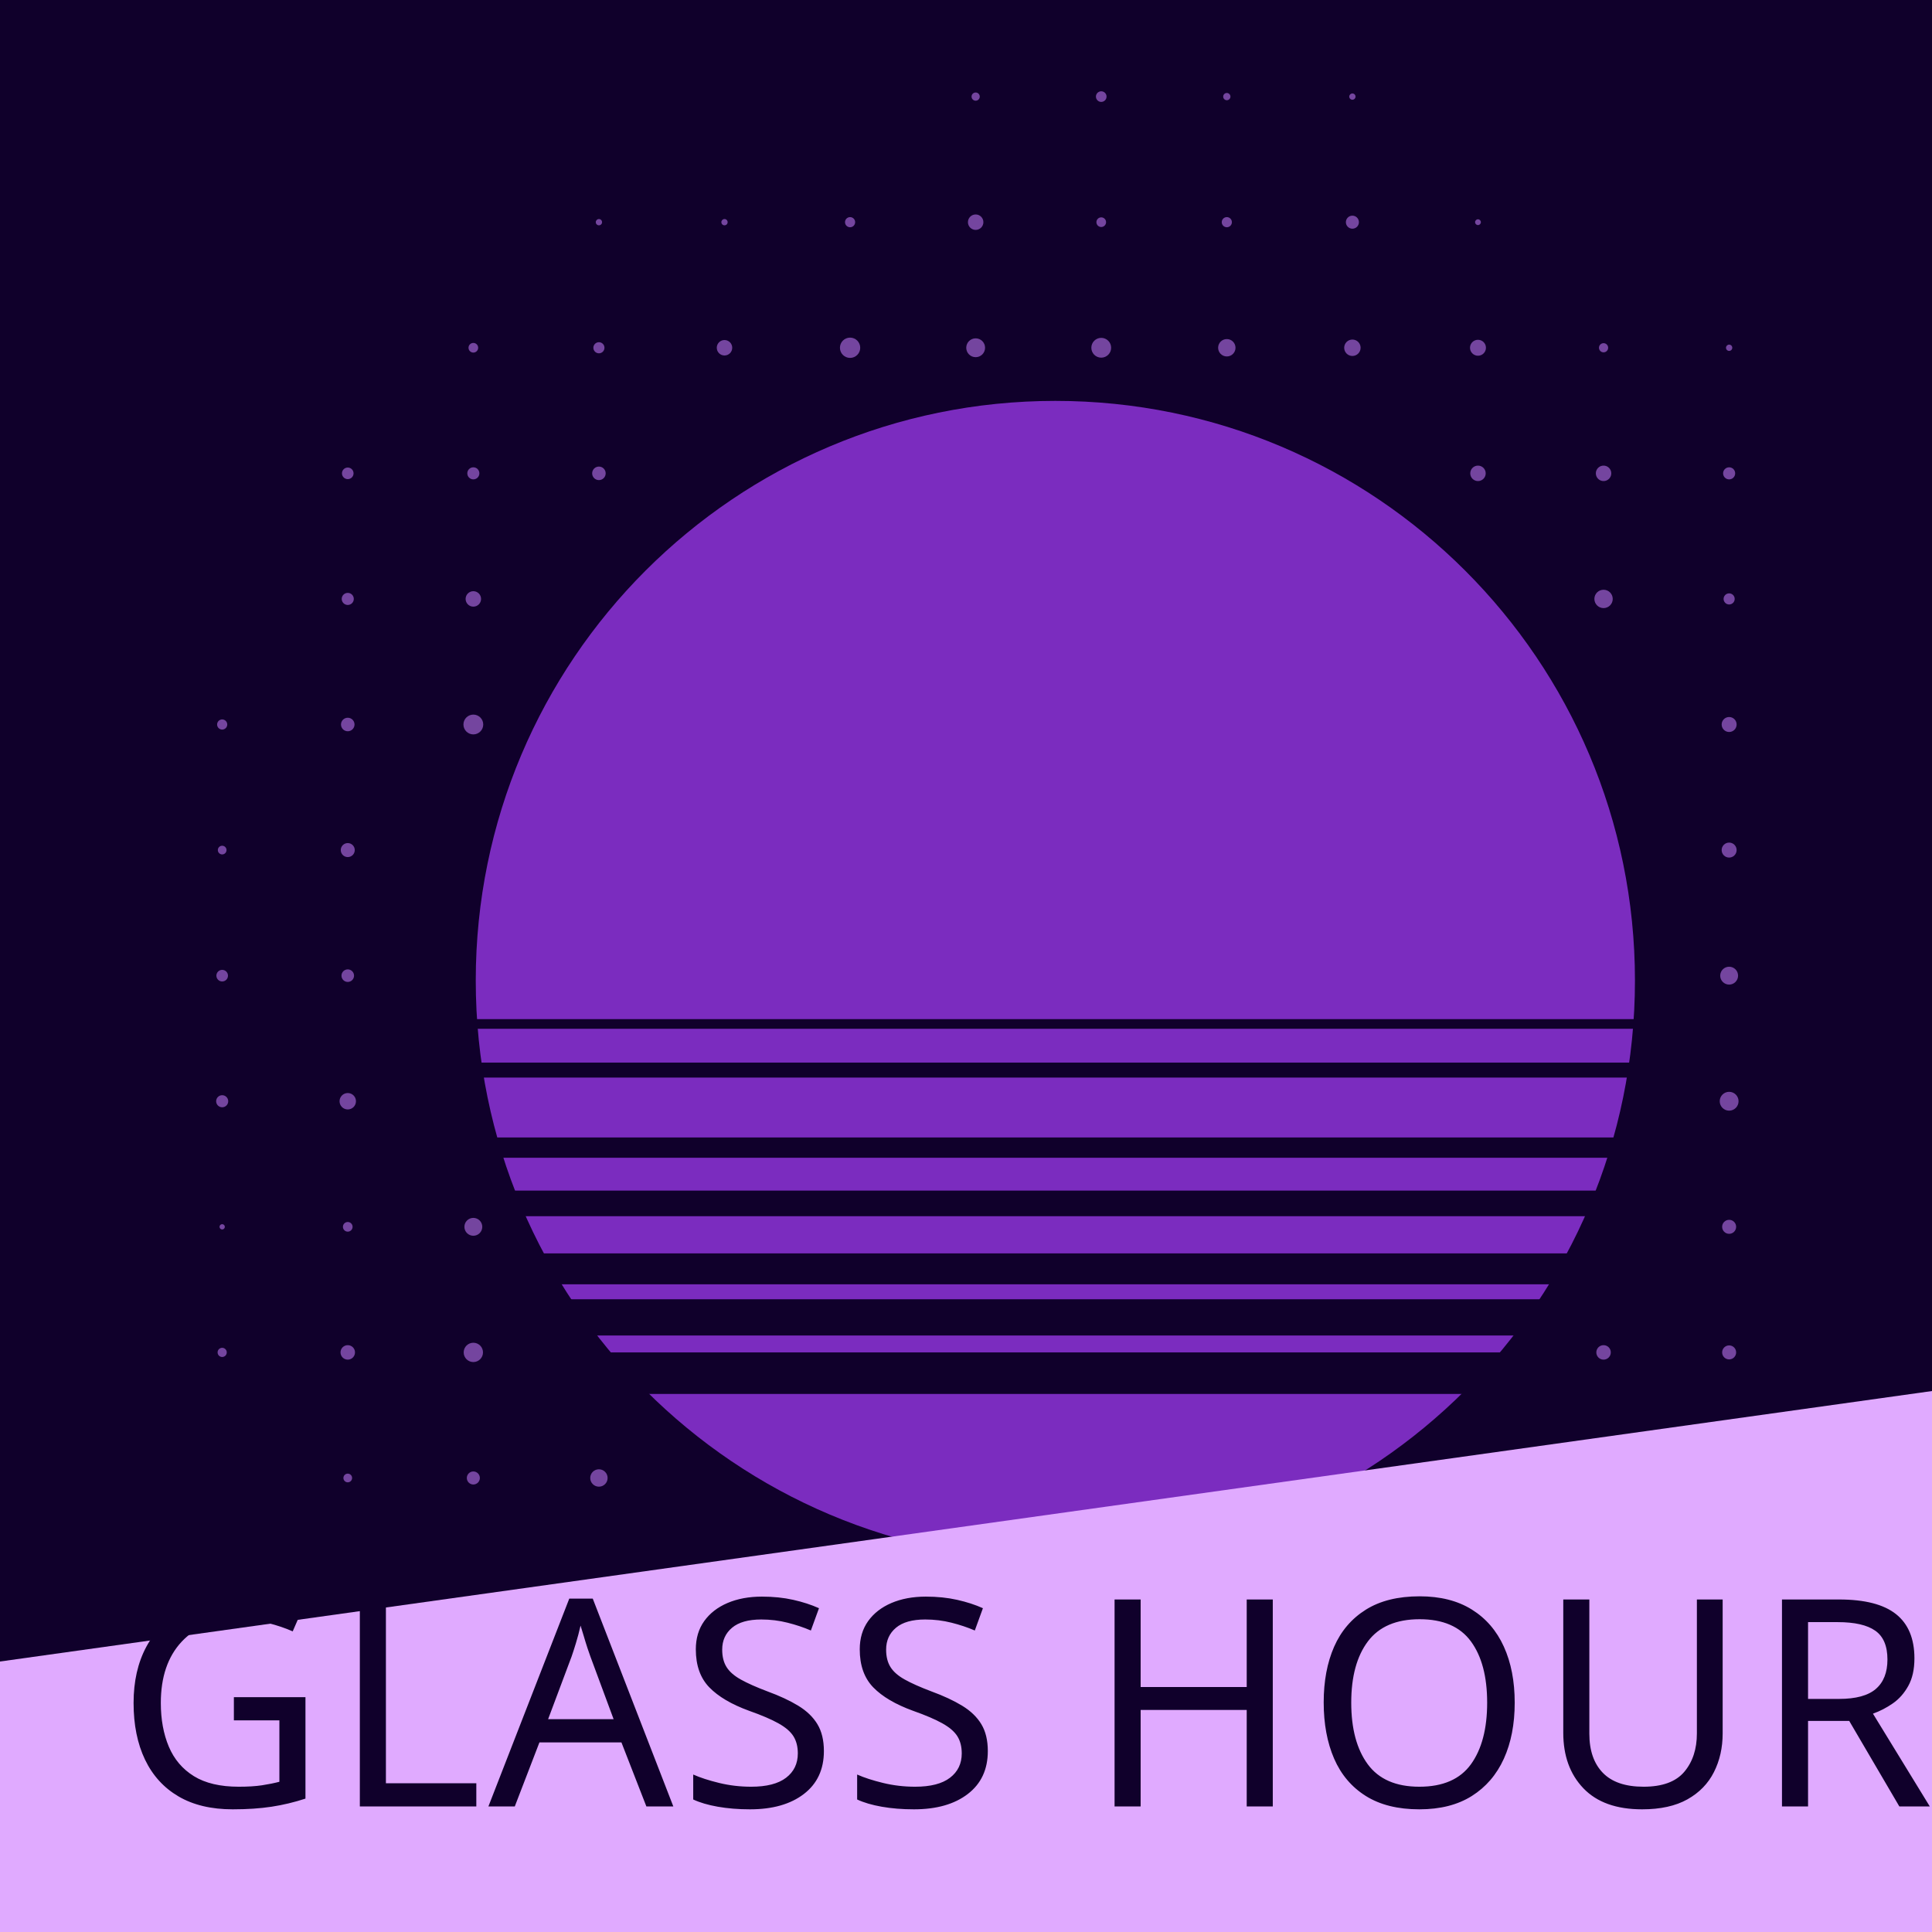
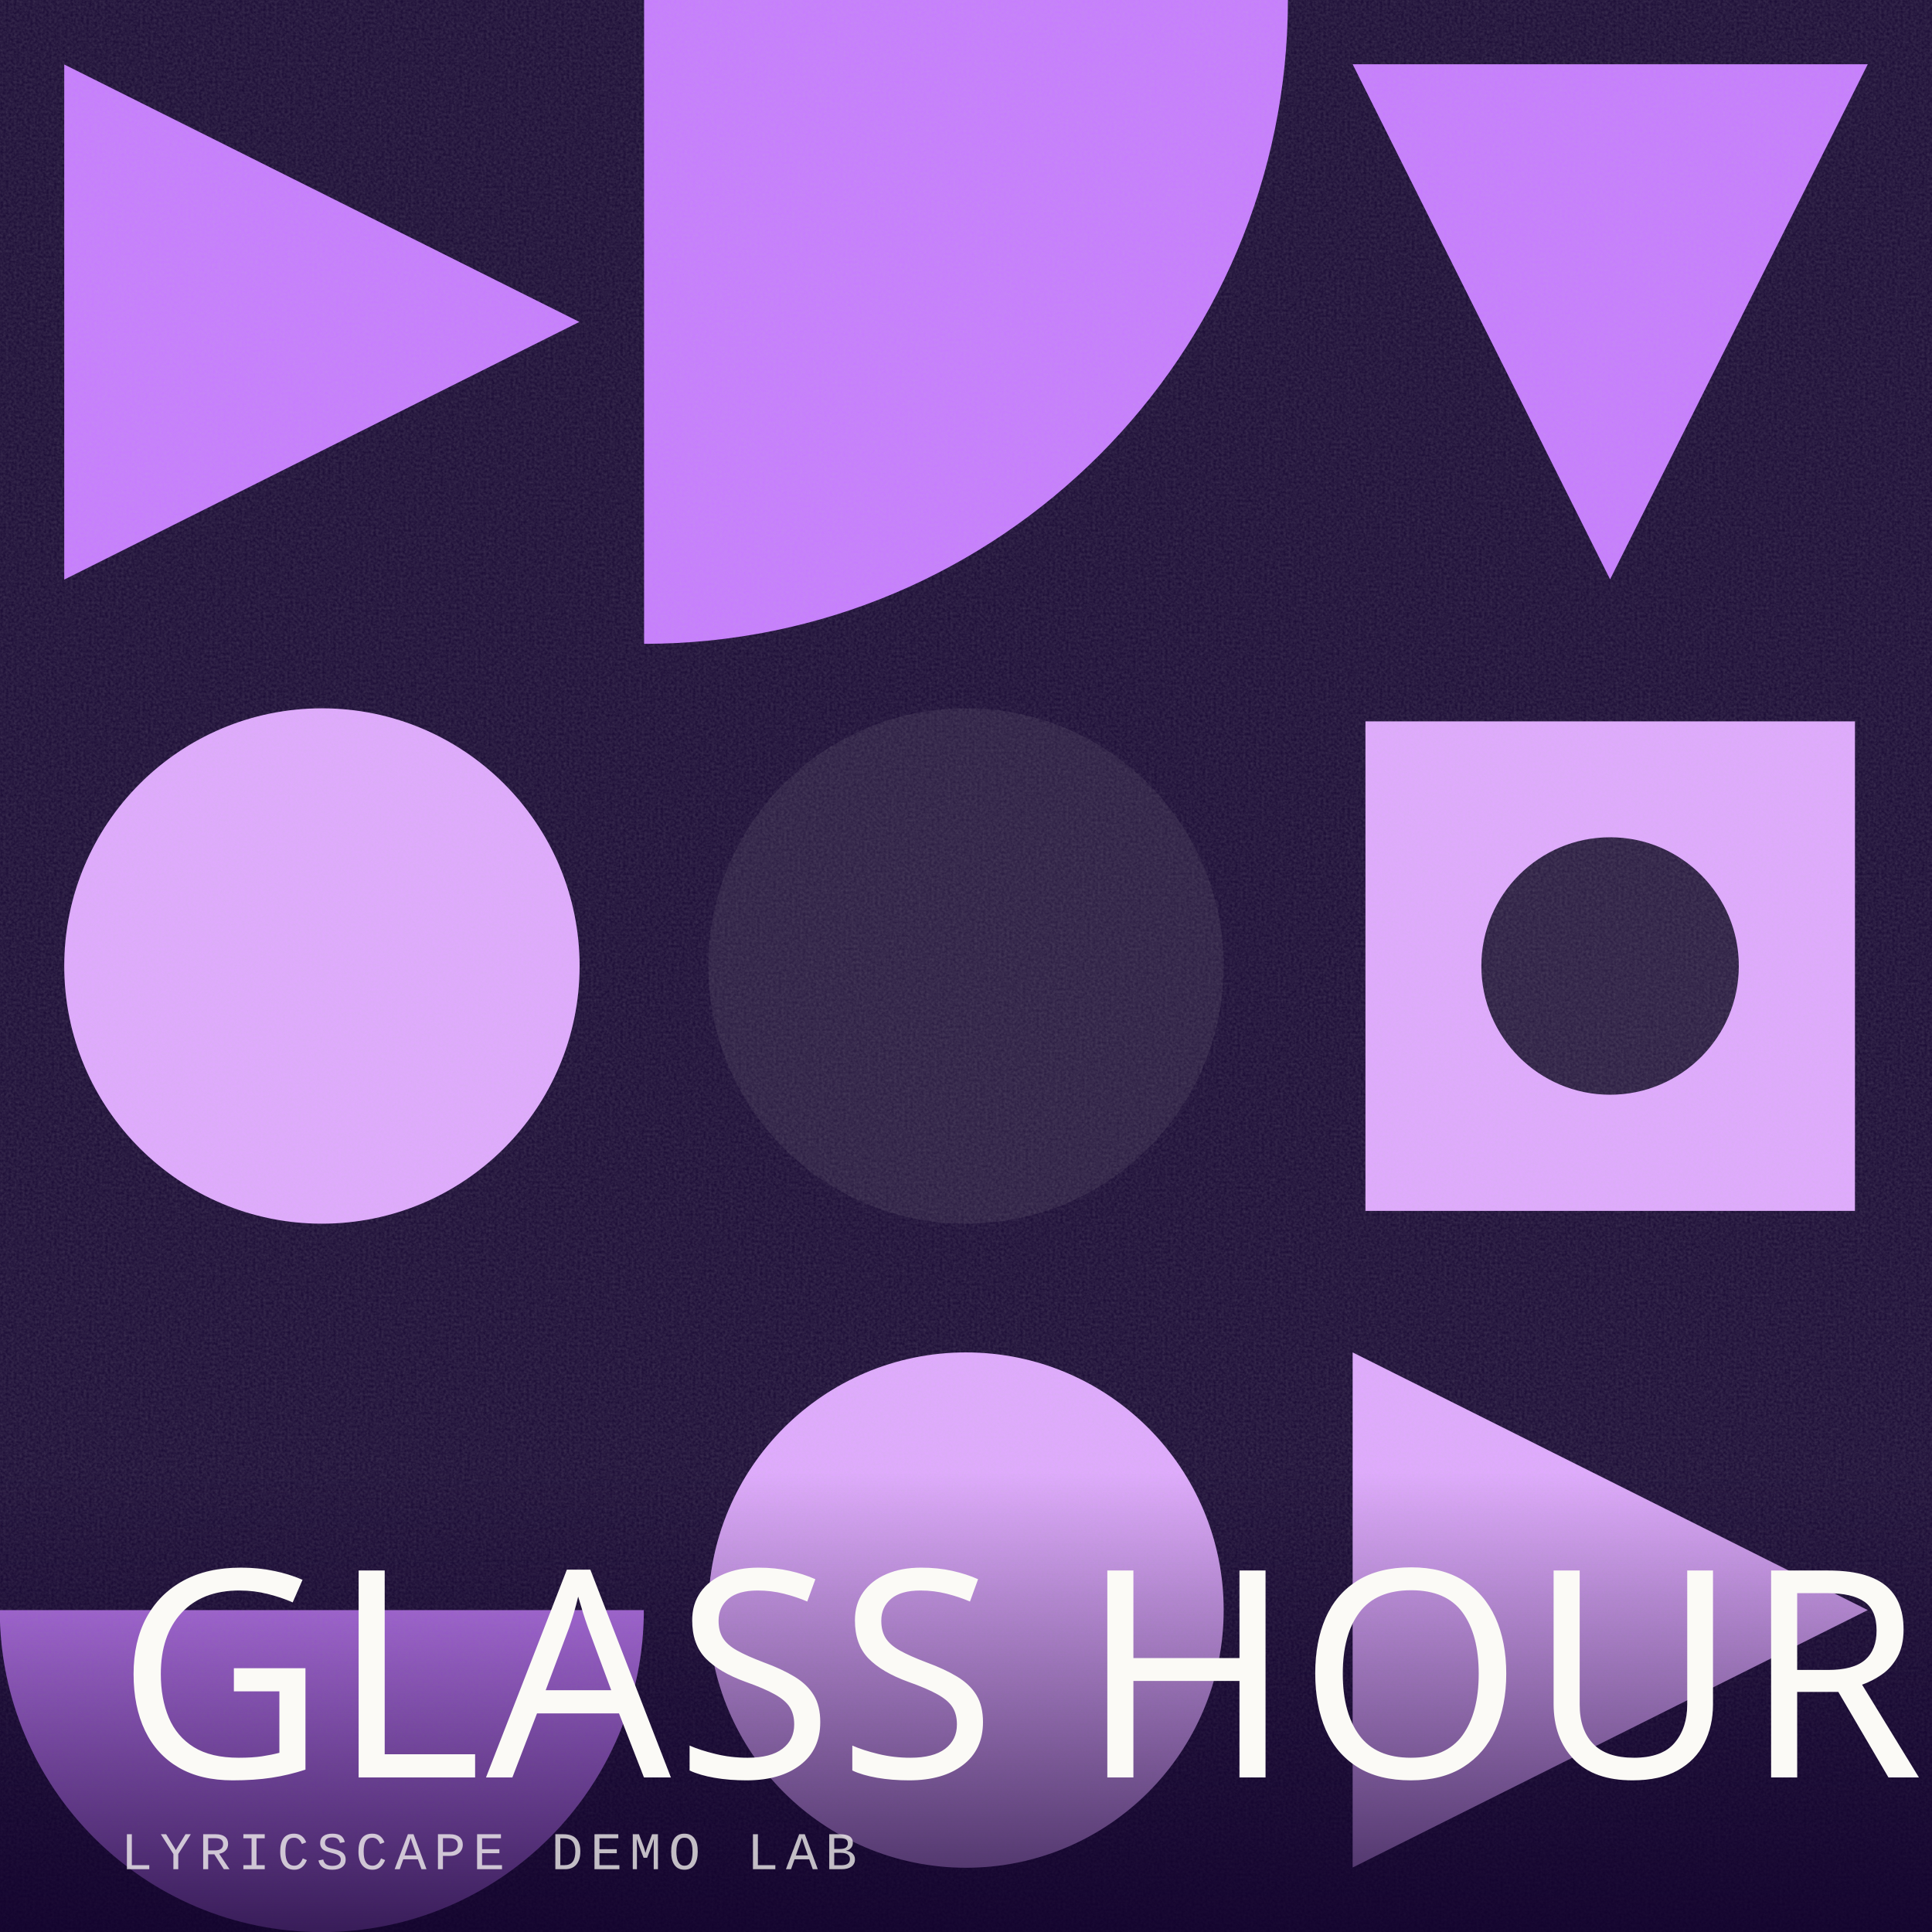
<svg xmlns="http://www.w3.org/2000/svg" viewBox="0 0 800 800" width="800" height="800">
-   <rect width="800" height="800" fill="#10002b" />
-   <circle cx="437" cy="406" r="240" fill="#7b2cbf" />
-   <rect x="0" y="422" width="800" height="4.0" fill="#10002b" />
-   <rect x="0" y="440" width="800" height="6.2" fill="#10002b" />
-   <rect x="0" y="471" width="800" height="8.4" fill="#10002b" />
-   <rect x="0" y="493" width="800" height="10.6" fill="#10002b" />
-   <rect x="0" y="519" width="800" height="12.8" fill="#10002b" />
-   <rect x="0" y="538" width="800" height="15.0" fill="#10002b" />
-   <rect x="0" y="560" width="800" height="17.2" fill="#10002b" />
-   <circle cx="404" cy="40" r="1.7" fill="#c77dff" opacity="0.55" />
-   <circle cx="456" cy="40" r="2.2" fill="#c77dff" opacity="0.55" />
-   <circle cx="508" cy="40" r="1.5" fill="#c77dff" opacity="0.55" />
-   <circle cx="560" cy="40" r="1.3" fill="#c77dff" opacity="0.55" />
-   <circle cx="248" cy="92" r="1.3" fill="#c77dff" opacity="0.55" />
-   <circle cx="300" cy="92" r="1.3" fill="#c77dff" opacity="0.55" />
-   <circle cx="352" cy="92" r="2.1" fill="#c77dff" opacity="0.55" />
-   <circle cx="404" cy="92" r="3.2" fill="#c77dff" opacity="0.55" />
-   <circle cx="456" cy="92" r="2.0" fill="#c77dff" opacity="0.55" />
-   <circle cx="508" cy="92" r="2.1" fill="#c77dff" opacity="0.55" />
-   <circle cx="560" cy="92" r="2.7" fill="#c77dff" opacity="0.55" />
-   <circle cx="612" cy="92" r="1.2" fill="#c77dff" opacity="0.55" />
-   <circle cx="196" cy="144" r="2.0" fill="#c77dff" opacity="0.55" />
-   <circle cx="248" cy="144" r="2.3" fill="#c77dff" opacity="0.55" />
-   <circle cx="300" cy="144" r="3.2" fill="#c77dff" opacity="0.55" />
-   <circle cx="352" cy="144" r="4.2" fill="#c77dff" opacity="0.55" />
-   <circle cx="404" cy="144" r="3.9" fill="#c77dff" opacity="0.55" />
-   <circle cx="456" cy="144" r="4.1" fill="#c77dff" opacity="0.55" />
-   <circle cx="508" cy="144" r="3.6" fill="#c77dff" opacity="0.55" />
-   <circle cx="560" cy="144" r="3.4" fill="#c77dff" opacity="0.55" />
-   <circle cx="612" cy="144" r="3.3" fill="#c77dff" opacity="0.55" />
-   <circle cx="664" cy="144" r="1.9" fill="#c77dff" opacity="0.55" />
-   <circle cx="716" cy="144" r="1.3" fill="#c77dff" opacity="0.55" />
-   <circle cx="144" cy="196" r="2.4" fill="#c77dff" opacity="0.55" />
-   <circle cx="196" cy="196" r="2.5" fill="#c77dff" opacity="0.55" />
-   <circle cx="248" cy="196" r="2.8" fill="#c77dff" opacity="0.55" />
-   <circle cx="612" cy="196" r="3.2" fill="#c77dff" opacity="0.55" />
-   <circle cx="664" cy="196" r="3.2" fill="#c77dff" opacity="0.55" />
-   <circle cx="716" cy="196" r="2.5" fill="#c77dff" opacity="0.55" />
-   <circle cx="144" cy="248" r="2.5" fill="#c77dff" opacity="0.55" />
-   <circle cx="196" cy="248" r="3.2" fill="#c77dff" opacity="0.55" />
-   <circle cx="664" cy="248" r="3.8" fill="#c77dff" opacity="0.55" />
-   <circle cx="716" cy="248" r="2.3" fill="#c77dff" opacity="0.55" />
-   <circle cx="92" cy="300" r="2.1" fill="#c77dff" opacity="0.55" />
-   <circle cx="144" cy="300" r="2.8" fill="#c77dff" opacity="0.55" />
-   <circle cx="196" cy="300" r="4.1" fill="#c77dff" opacity="0.55" />
-   <circle cx="716" cy="300" r="3.1" fill="#c77dff" opacity="0.55" />
-   <circle cx="92" cy="352" r="1.8" fill="#c77dff" opacity="0.55" />
-   <circle cx="144" cy="352" r="2.9" fill="#c77dff" opacity="0.55" />
-   <circle cx="716" cy="352" r="3.1" fill="#c77dff" opacity="0.55" />
-   <circle cx="92" cy="404" r="2.4" fill="#c77dff" opacity="0.55" />
-   <circle cx="144" cy="404" r="2.6" fill="#c77dff" opacity="0.55" />
-   <circle cx="716" cy="404" r="3.7" fill="#c77dff" opacity="0.55" />
-   <circle cx="92" cy="456" r="2.5" fill="#c77dff" opacity="0.55" />
-   <circle cx="144" cy="456" r="3.4" fill="#c77dff" opacity="0.55" />
-   <circle cx="716" cy="456" r="3.9" fill="#c77dff" opacity="0.55" />
-   <circle cx="92" cy="508" r="1.1" fill="#c77dff" opacity="0.55" />
-   <circle cx="144" cy="508" r="2.0" fill="#c77dff" opacity="0.55" />
-   <circle cx="196" cy="508" r="3.7" fill="#c77dff" opacity="0.55" />
-   <circle cx="716" cy="508" r="2.9" fill="#c77dff" opacity="0.55" />
-   <circle cx="92" cy="560" r="1.9" fill="#c77dff" opacity="0.55" />
-   <circle cx="144" cy="560" r="3.0" fill="#c77dff" opacity="0.55" />
-   <circle cx="196" cy="560" r="4.0" fill="#c77dff" opacity="0.55" />
-   <circle cx="664" cy="560" r="3.0" fill="#c77dff" opacity="0.55" />
-   <circle cx="716" cy="560" r="2.9" fill="#c77dff" opacity="0.55" />
-   <circle cx="144" cy="612" r="1.8" fill="#c77dff" opacity="0.55" />
-   <circle cx="196" cy="612" r="2.7" fill="#c77dff" opacity="0.55" />
-   <circle cx="248" cy="612" r="3.6" fill="#c77dff" opacity="0.55" />
-   <circle cx="612" cy="612" r="3.6" fill="#c77dff" opacity="0.55" />
-   <circle cx="664" cy="612" r="3.1" fill="#c77dff" opacity="0.55" />
-   <circle cx="716" cy="612" r="2.1" fill="#c77dff" opacity="0.55" />
-   <circle cx="196" cy="664" r="2.5" fill="#c77dff" opacity="0.55" />
-   <circle cx="248" cy="664" r="2.2" fill="#c77dff" opacity="0.55" />
-   <circle cx="300" cy="664" r="2.5" fill="#c77dff" opacity="0.55" />
-   <circle cx="352" cy="664" r="3.1" fill="#c77dff" opacity="0.55" />
-   <circle cx="404" cy="664" r="3.8" fill="#c77dff" opacity="0.55" />
-   <circle cx="508" cy="664" r="3.5" fill="#c77dff" opacity="0.55" />
-   <circle cx="560" cy="664" r="3.4" fill="#c77dff" opacity="0.55" />
-   <circle cx="612" cy="664" r="3.2" fill="#c77dff" opacity="0.55" />
-   <circle cx="664" cy="664" r="1.9" fill="#c77dff" opacity="0.55" />
-   <circle cx="196" cy="716" r="1.3" fill="#c77dff" opacity="0.55" />
-   <circle cx="300" cy="716" r="2.5" fill="#c77dff" opacity="0.55" />
-   <circle cx="352" cy="716" r="2.5" fill="#c77dff" opacity="0.55" />
-   <circle cx="404" cy="716" r="2.0" fill="#c77dff" opacity="0.55" />
-   <circle cx="456" cy="716" r="2.3" fill="#c77dff" opacity="0.55" />
-   <circle cx="508" cy="716" r="2.3" fill="#c77dff" opacity="0.55" />
-   <circle cx="560" cy="716" r="2.0" fill="#c77dff" opacity="0.55" />
-   <circle cx="612" cy="716" r="1.6" fill="#c77dff" opacity="0.55" />
-   <polygon points="0,800 800,800 800,576 0,688" fill="#e0aaff" />
-   <text x="48" y="748" font-family="Impact, Anton, sans-serif" font-size="120" fill="#10002b" letter-spacing="2">GLASS HOURS</text>
+   <defs>
+     <linearGradient id="scrim" x1="0" y1="0" x2="0" y2="1">
+       <stop offset="0" stop-color="#10002b" stop-opacity="0" />
+       <stop offset="1" stop-color="#10002b" stop-opacity="0.78" />
+     </linearGradient>
+     <filter id="grain" x="0" y="0" width="100%" height="100%">
+       <feTurbulence type="fractalNoise" baseFrequency="0.9" numOctaves="2" seed="50" stitchTiles="stitch" />
+       <feColorMatrix type="matrix" values="0 0 0 0 0.5  0 0 0 0 0.5  0 0 0 0 0.5  0 0 0 0.6 -0.12" />
+     </filter>
+   </defs>
+   <rect width="800" height="800" fill="#1e0f38" />
+   <g transform="rotate(90 133.3 133.3)">
+     <path d="M26.7 240.0L133.3 26.7L240.0 240.0Z" fill="#c77dff" />
+   </g>
+   <g transform="rotate(180 400.0 133.3)">
+     <path d="M266.7 266.7A266.7 266.7 0 0 1 533.3 0.0V266.7Z" fill="#c77dff" />
+   </g>
+   <g transform="rotate(180 666.7 133.3)">
+     <path d="M560.0 240.0L666.7 26.7L773.3 240.0Z" fill="#c77dff" />
+   </g>
+   <circle cx="133.3" cy="400.0" r="106.7" fill="#e0aaff" />
+   <circle cx="400.0" cy="400.0" r="106.7" fill="#2d1f44" />
+   <g transform="rotate(270 666.7 400.0)">
+     <rect x="565.3" y="298.7" width="202.7" height="202.7" fill="#e0aaff" />
+     <circle cx="666.7" cy="400.0" r="53.3" fill="#2d1f44" />
+   </g>
+   <g transform="rotate(180 133.3 666.7)">
+     <path d="M0.0 666.7A133.3 133.3 0 0 1 266.7 666.7Z" fill="#c77dff" />
+   </g>
+   <circle cx="400.0" cy="666.7" r="106.7" fill="#e0aaff" />
+   <g transform="rotate(90 666.7 666.7)">
+     <path d="M560.0 773.3L666.7 560.0L773.3 773.3Z" fill="#e0aaff" />
+   </g>
+   <rect width="800" height="800" filter="url(#grain)" opacity="0.4" />
+   <rect x="0" y="610.0" width="800" height="190.0" fill="url(#scrim)" />
+   <text x="48" y="736.0" font-family="Anton, Impact, 'Arial Black', sans-serif" font-size="120.0" fill="#fbfaf6" letter-spacing="1.5">GLASS HOURS</text>
+   <text x="50" y="774" font-family="'JetBrains Mono', 'Courier New', monospace" font-size="22" fill="#fbfaf6" opacity="0.75" letter-spacing="3">LYRICSCAPE DEMO LAB</text>
</svg>
